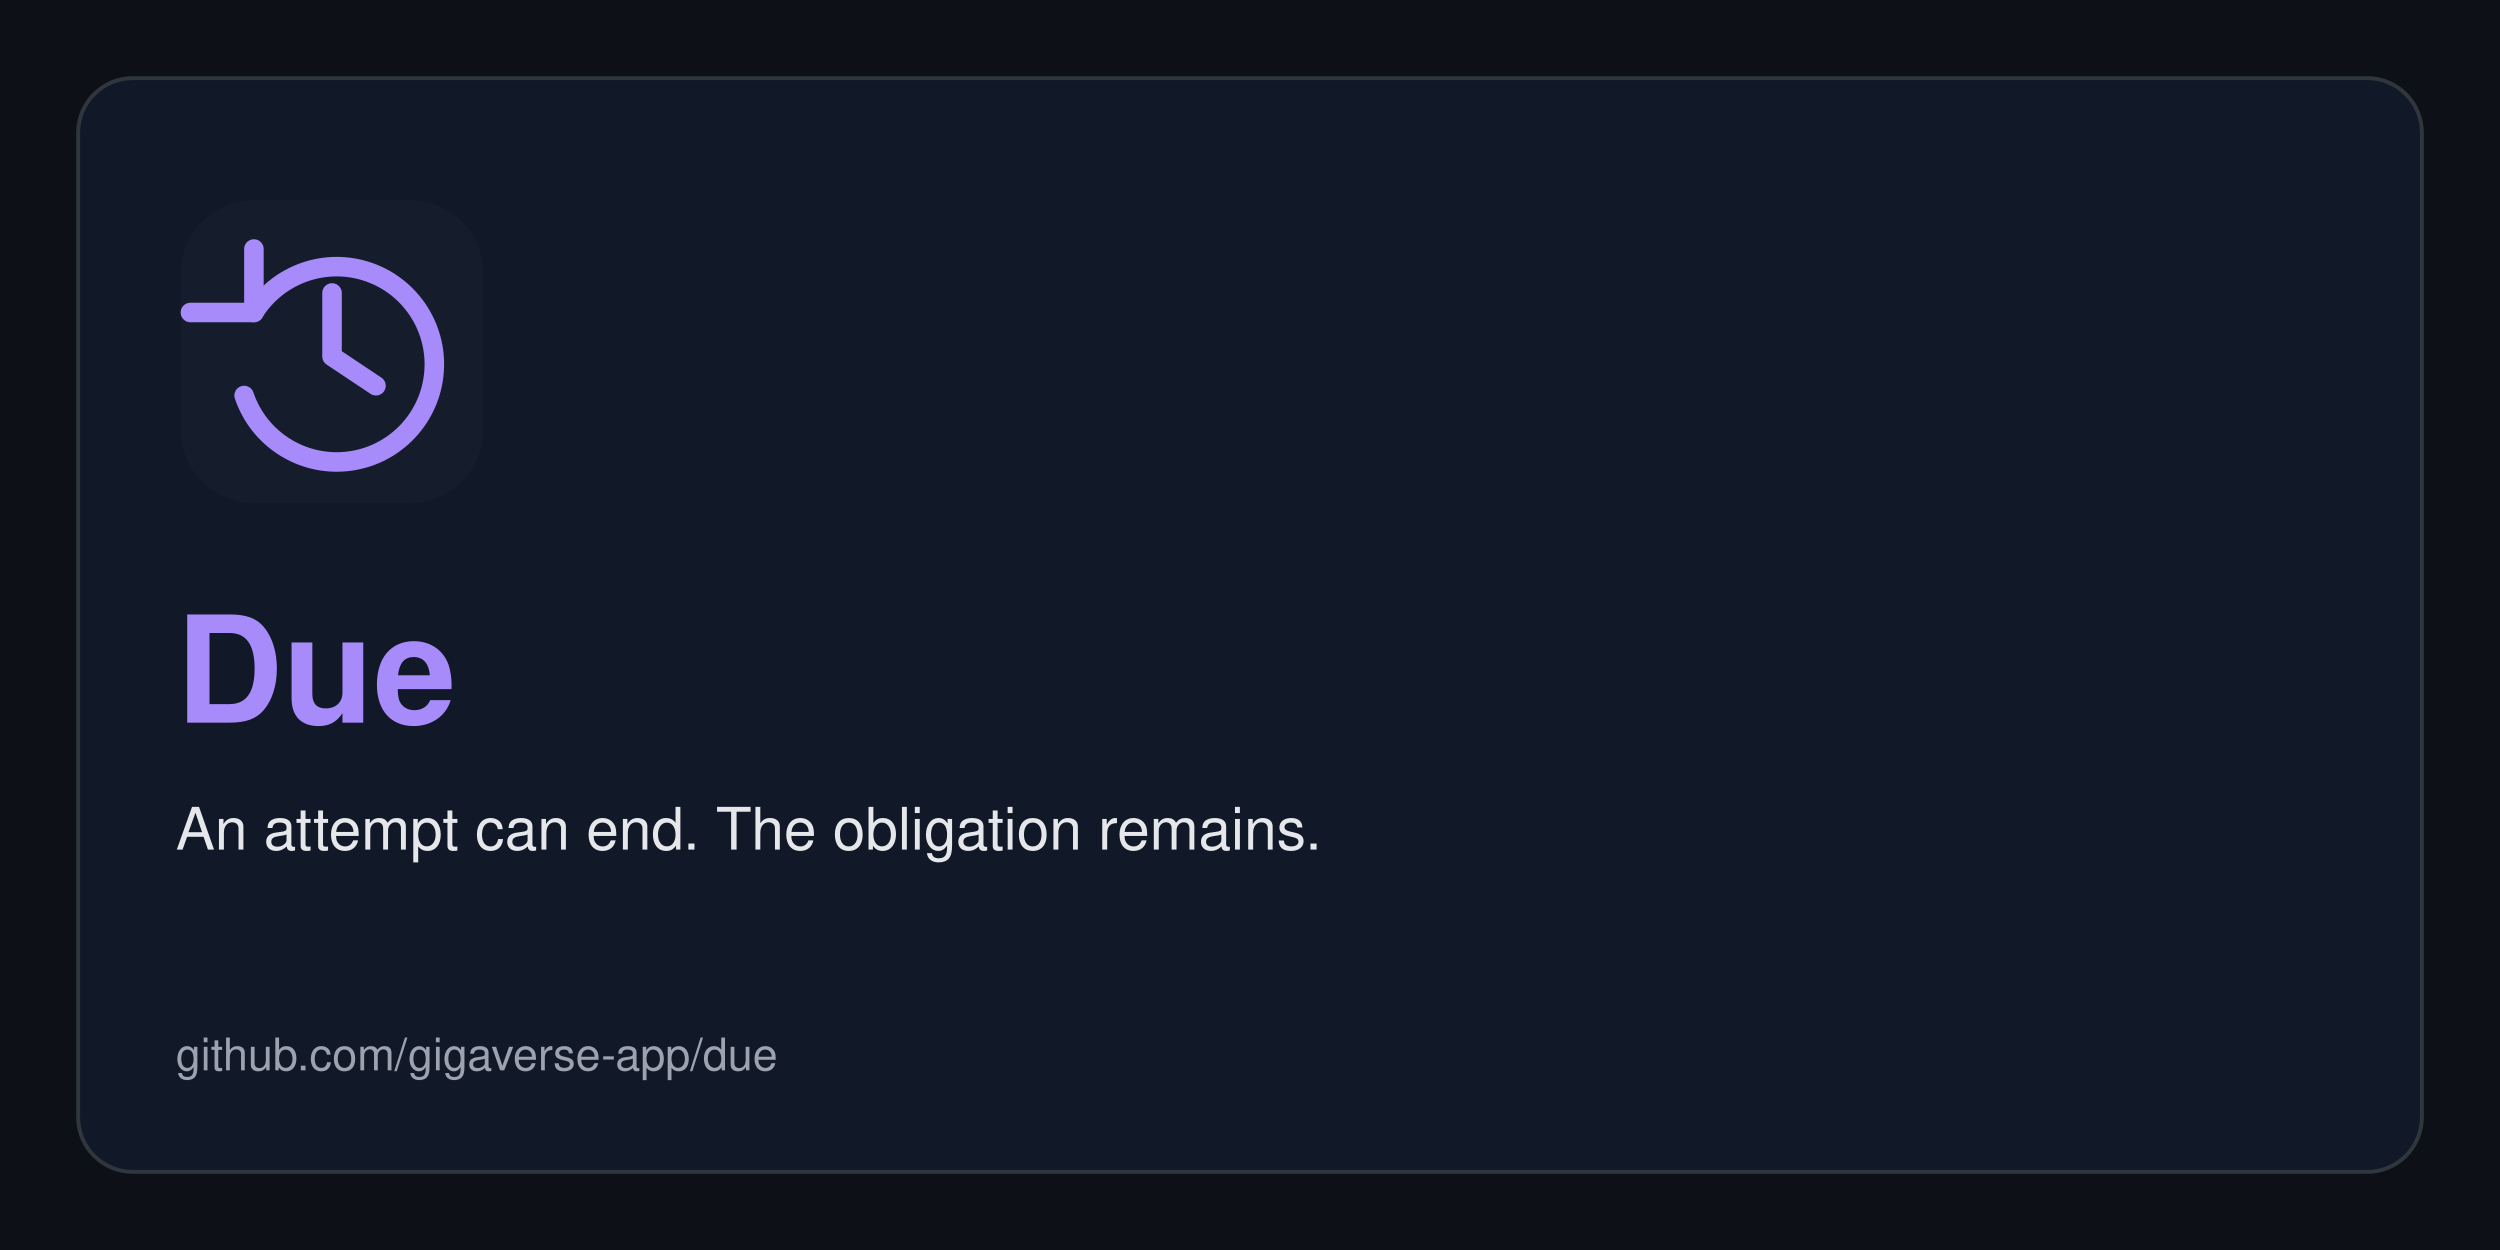
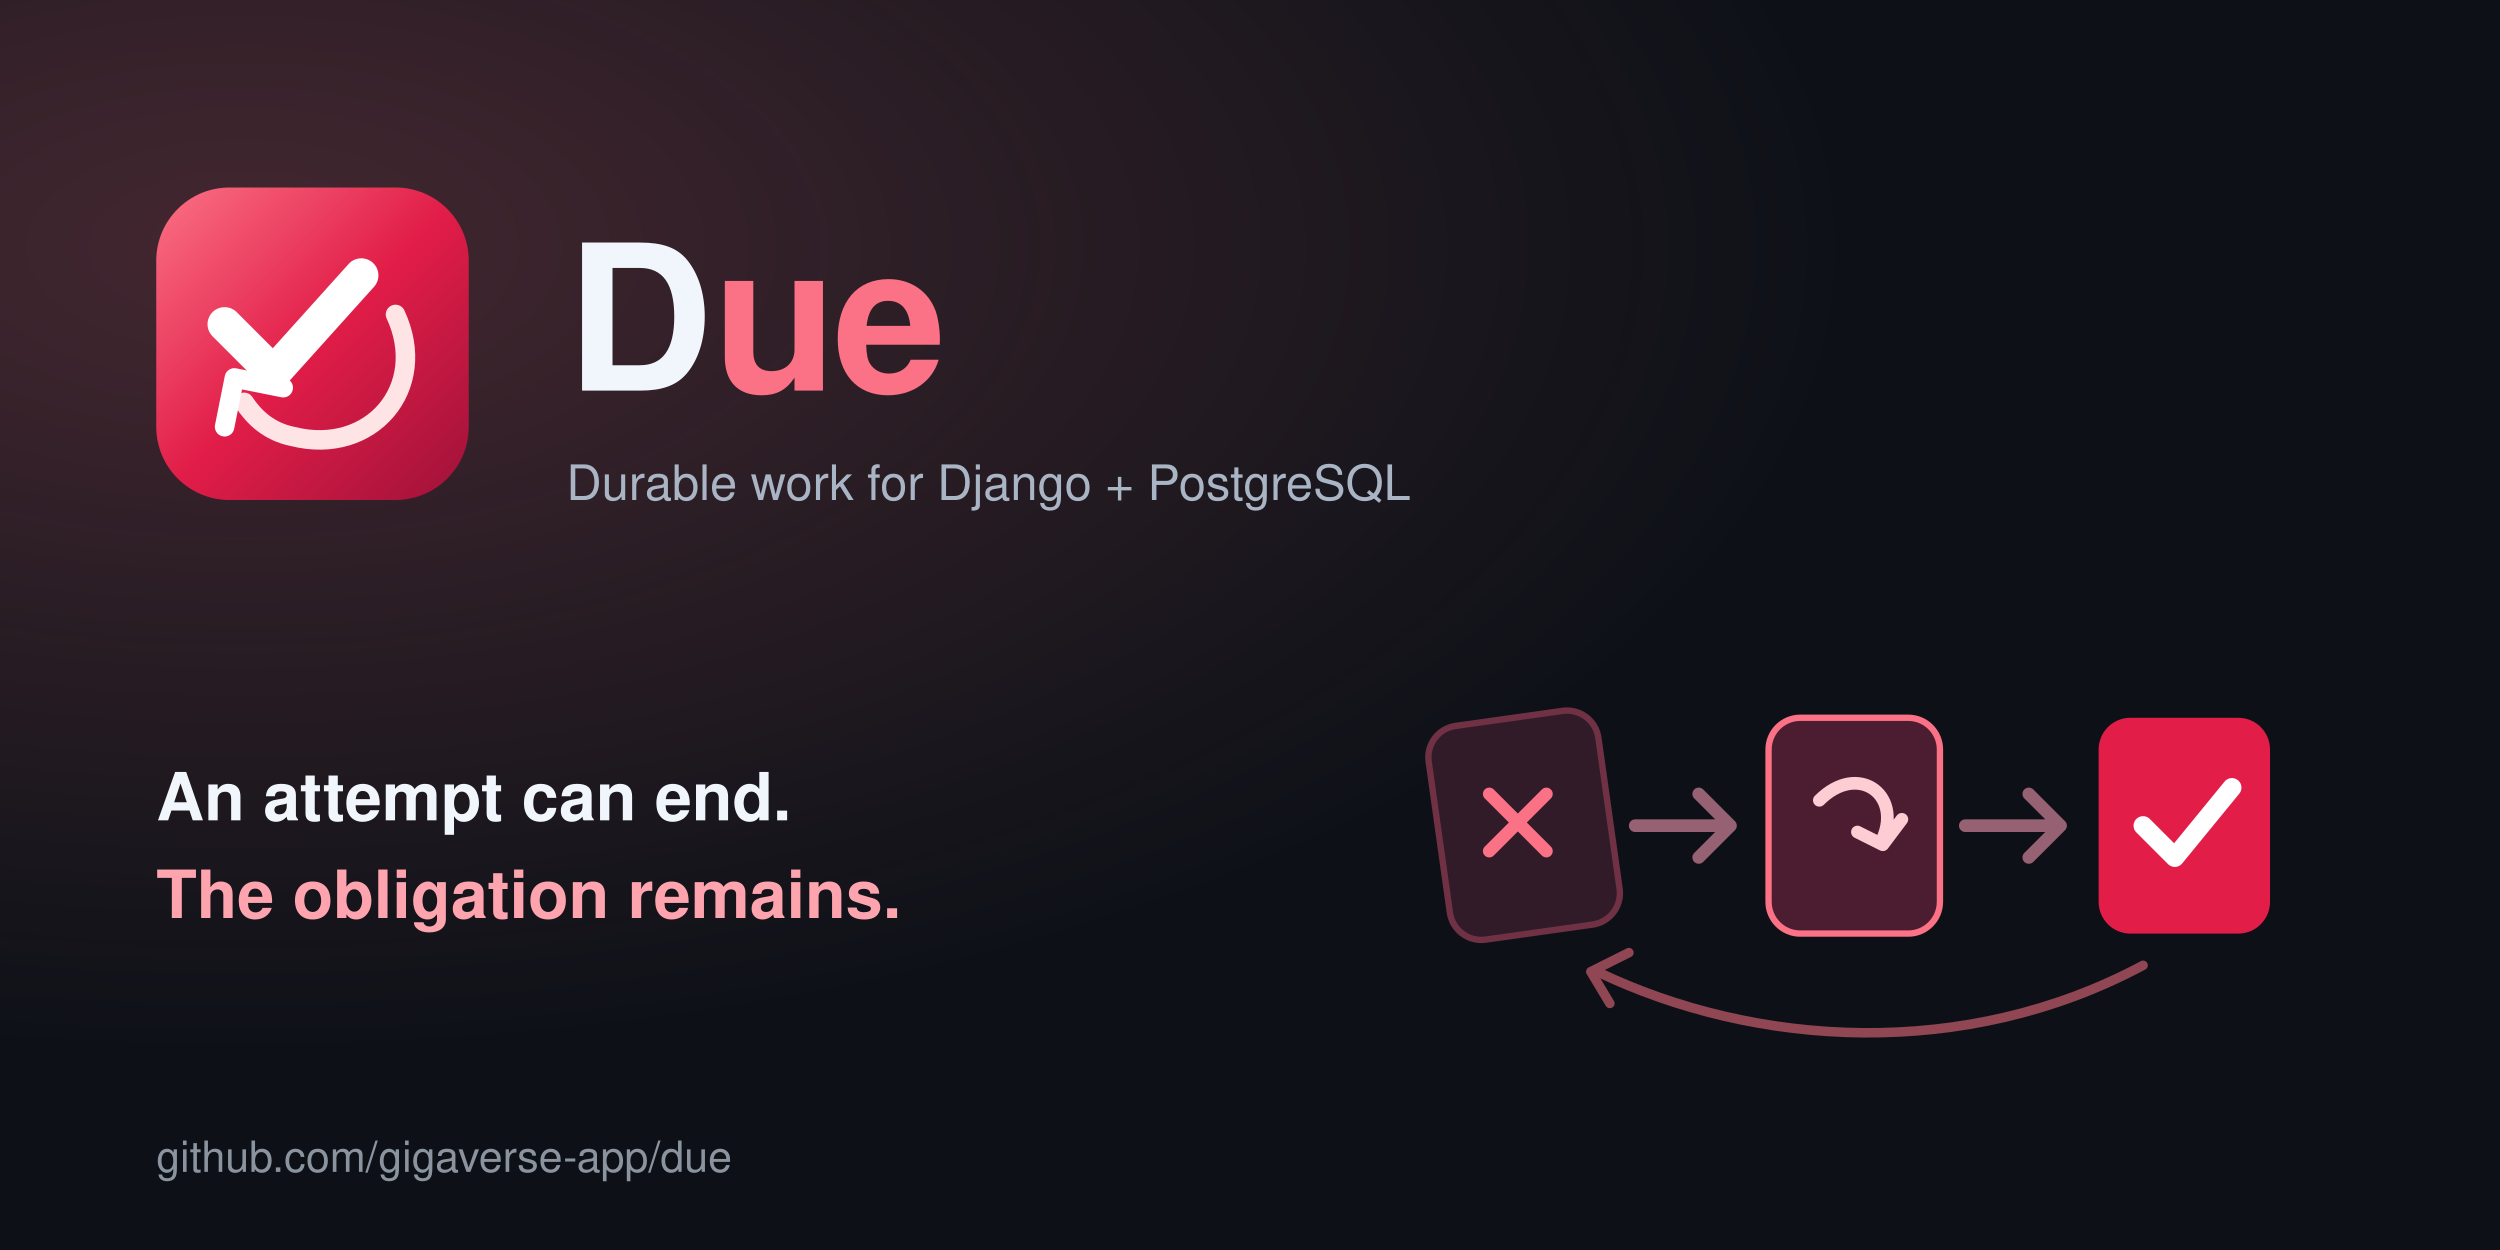
<svg xmlns="http://www.w3.org/2000/svg" width="1280" height="640" viewBox="0 0 1280 640" role="img" aria-label="Due: An attempt can end. The obligation remains.">
+   <defs>
+     <linearGradient id="brand-glow" x1="0" y1="0" x2="1" y2="0">
+       <stop stop-color="#FB7185" stop-opacity="0.21" />
+       <stop offset="0.55" stop-color="#FB7185" stop-opacity="0" />
+     </linearGradient>
+     <radialGradient id="brand-aura" cx="0.1" cy="0.2" r="0.85">
+       <stop stop-color="#FB7185" stop-opacity="0.23" />
+       <stop offset="0.75" stop-color="#FB7185" stop-opacity="0" />
+     </radialGradient>
+   </defs>
  <rect width="1280" height="640" fill="#0D1117" />
-   <rect x="40" y="40" width="1200" height="560" rx="28" fill="#111827" stroke="#30363D" stroke-width="2" />
-   <g transform="translate(90 100) scale(2.5)">
-     <svg x="0" y="0" width="64" height="64" viewBox="0 0 64 64" role="img" aria-label="Due logo">
-       <rect x="1" y="1" width="62" height="62" rx="15" fill="#151D2C" />
-       <g fill="none" stroke="#A78BFA" stroke-width="4" stroke-linecap="round" stroke-linejoin="round">
-         <path d="M16 24a20 20 0 1 1-2 17" />
-         <path d="M16 11v13H3" />
-         <path d="M32 20v13l9 6" />
-       </g>
+   <rect width="1280" height="640" fill="url(#brand-aura)" />
+   <g transform="translate(80 96) scale(2.5)">
+     <svg width="64" height="64" viewBox="0 0 64 64" role="img" aria-label="Due logo">
+       <defs>
+         <linearGradient id="brand-tile" x1="0" y1="0" x2="1" y2="1">
+           <stop stop-color="#FB7185" />
+           <stop offset="0.5" stop-color="#E11D48" />
+           <stop offset="1" stop-color="#9F1239" />
+         </linearGradient>
+       </defs>
+       <rect width="64" height="64" rx="15" fill="url(#brand-tile)" />
+       <path d="m14 28 10 10 18-20" fill="none" stroke="#FFF" stroke-width="7" stroke-linecap="round" stroke-linejoin="round" />
+       <path d="M49 26c7 15-5 29-21 25-5-1-8-4-10-7" fill="none" stroke="#FFE4E6" stroke-width="4" stroke-linecap="round" />
+       <path d="m14 49 2-10 10 2" fill="none" stroke="#FFF" stroke-width="4" stroke-linecap="round" stroke-linejoin="round" />
    </svg>
  </g>
-   <text x="90" y="370" font-family="Segoe UI, Helvetica, Arial, sans-serif" font-size="76" font-weight="700" fill="#A78BFA">Due</text>
-   <text x="90" y="435" font-family="Segoe UI, Helvetica, Arial, sans-serif" font-size="30" fill="#E5E7EB">An attempt can end. The obligation remains.</text>
-   <text x="90" y="548" font-family="Segoe UI, Helvetica, Arial, sans-serif" font-size="23" fill="#9CA3AF">github.com/gigaverse-app/due</text>
+   <text x="290" y="200" font-family="Segoe UI, Helvetica, Arial, sans-serif" font-size="104" font-weight="800" letter-spacing="-2" fill="#F0F6FC">D<tspan fill="#FB7185">ue</tspan>
+   </text>
+   <text x="290" y="256" font-family="Segoe UI, Helvetica, Arial, sans-serif" font-size="25" fill="#A9B5C4">Durable work for Django + PostgreSQL</text>
+   <text x="80" y="420" font-family="Segoe UI, Helvetica, Arial, sans-serif" font-size="34" font-weight="600" fill="#F0F6FC">An attempt can end.</text>
+   <text x="80" y="470" font-family="Segoe UI, Helvetica, Arial, sans-serif" font-size="34" font-weight="600" fill="#FDA4AF">The obligation remains.</text>
+   <g transform="translate(730 335) scale(3.25)">
+     <g stroke-linecap="round" stroke-linejoin="round">
+       <rect x="2" y="10" width="27" height="34" rx="5" fill="#311B28" stroke="#713145" transform="rotate(-8 15 27)" />
+       <path d="m10 22 9 9m0-9-9 9" stroke="#FB7185" stroke-width="2" />
+       <path d="M33 27h15m-5-5 5 5-5 5" fill="none" stroke="#966172" stroke-width="2" />
+       <rect x="54" y="10" width="27" height="34" rx="5" fill="#4C1D31" stroke="#FB7185" />
+       <path d="M62 23c6-6 13-1 10 6m-4-1 4 2 3-4" fill="none" stroke="#FECDD3" stroke-width="2" />
+       <path d="M85 27h15m-5-5 5 5-5 5" fill="none" stroke="#966172" stroke-width="2" />
+       <rect x="106" y="10" width="27" height="34" rx="5" fill="#E11D48" />
+       <path d="m113 27 5 5 9-11" fill="none" stroke="#FFFFFF" stroke-width="3" />
+       <path d="M113 49c-28 15-61 13-86 1m5-3-6 3 3 5" fill="none" stroke="#FB7185" stroke-width="1.5" opacity="0.55" />
+     </g>
+   </g>
+   <text x="80" y="600" font-family="Segoe UI, Helvetica, Arial, sans-serif" font-size="22" fill="#8B949E">github.com/gigaverse-app/due</text>
</svg>
